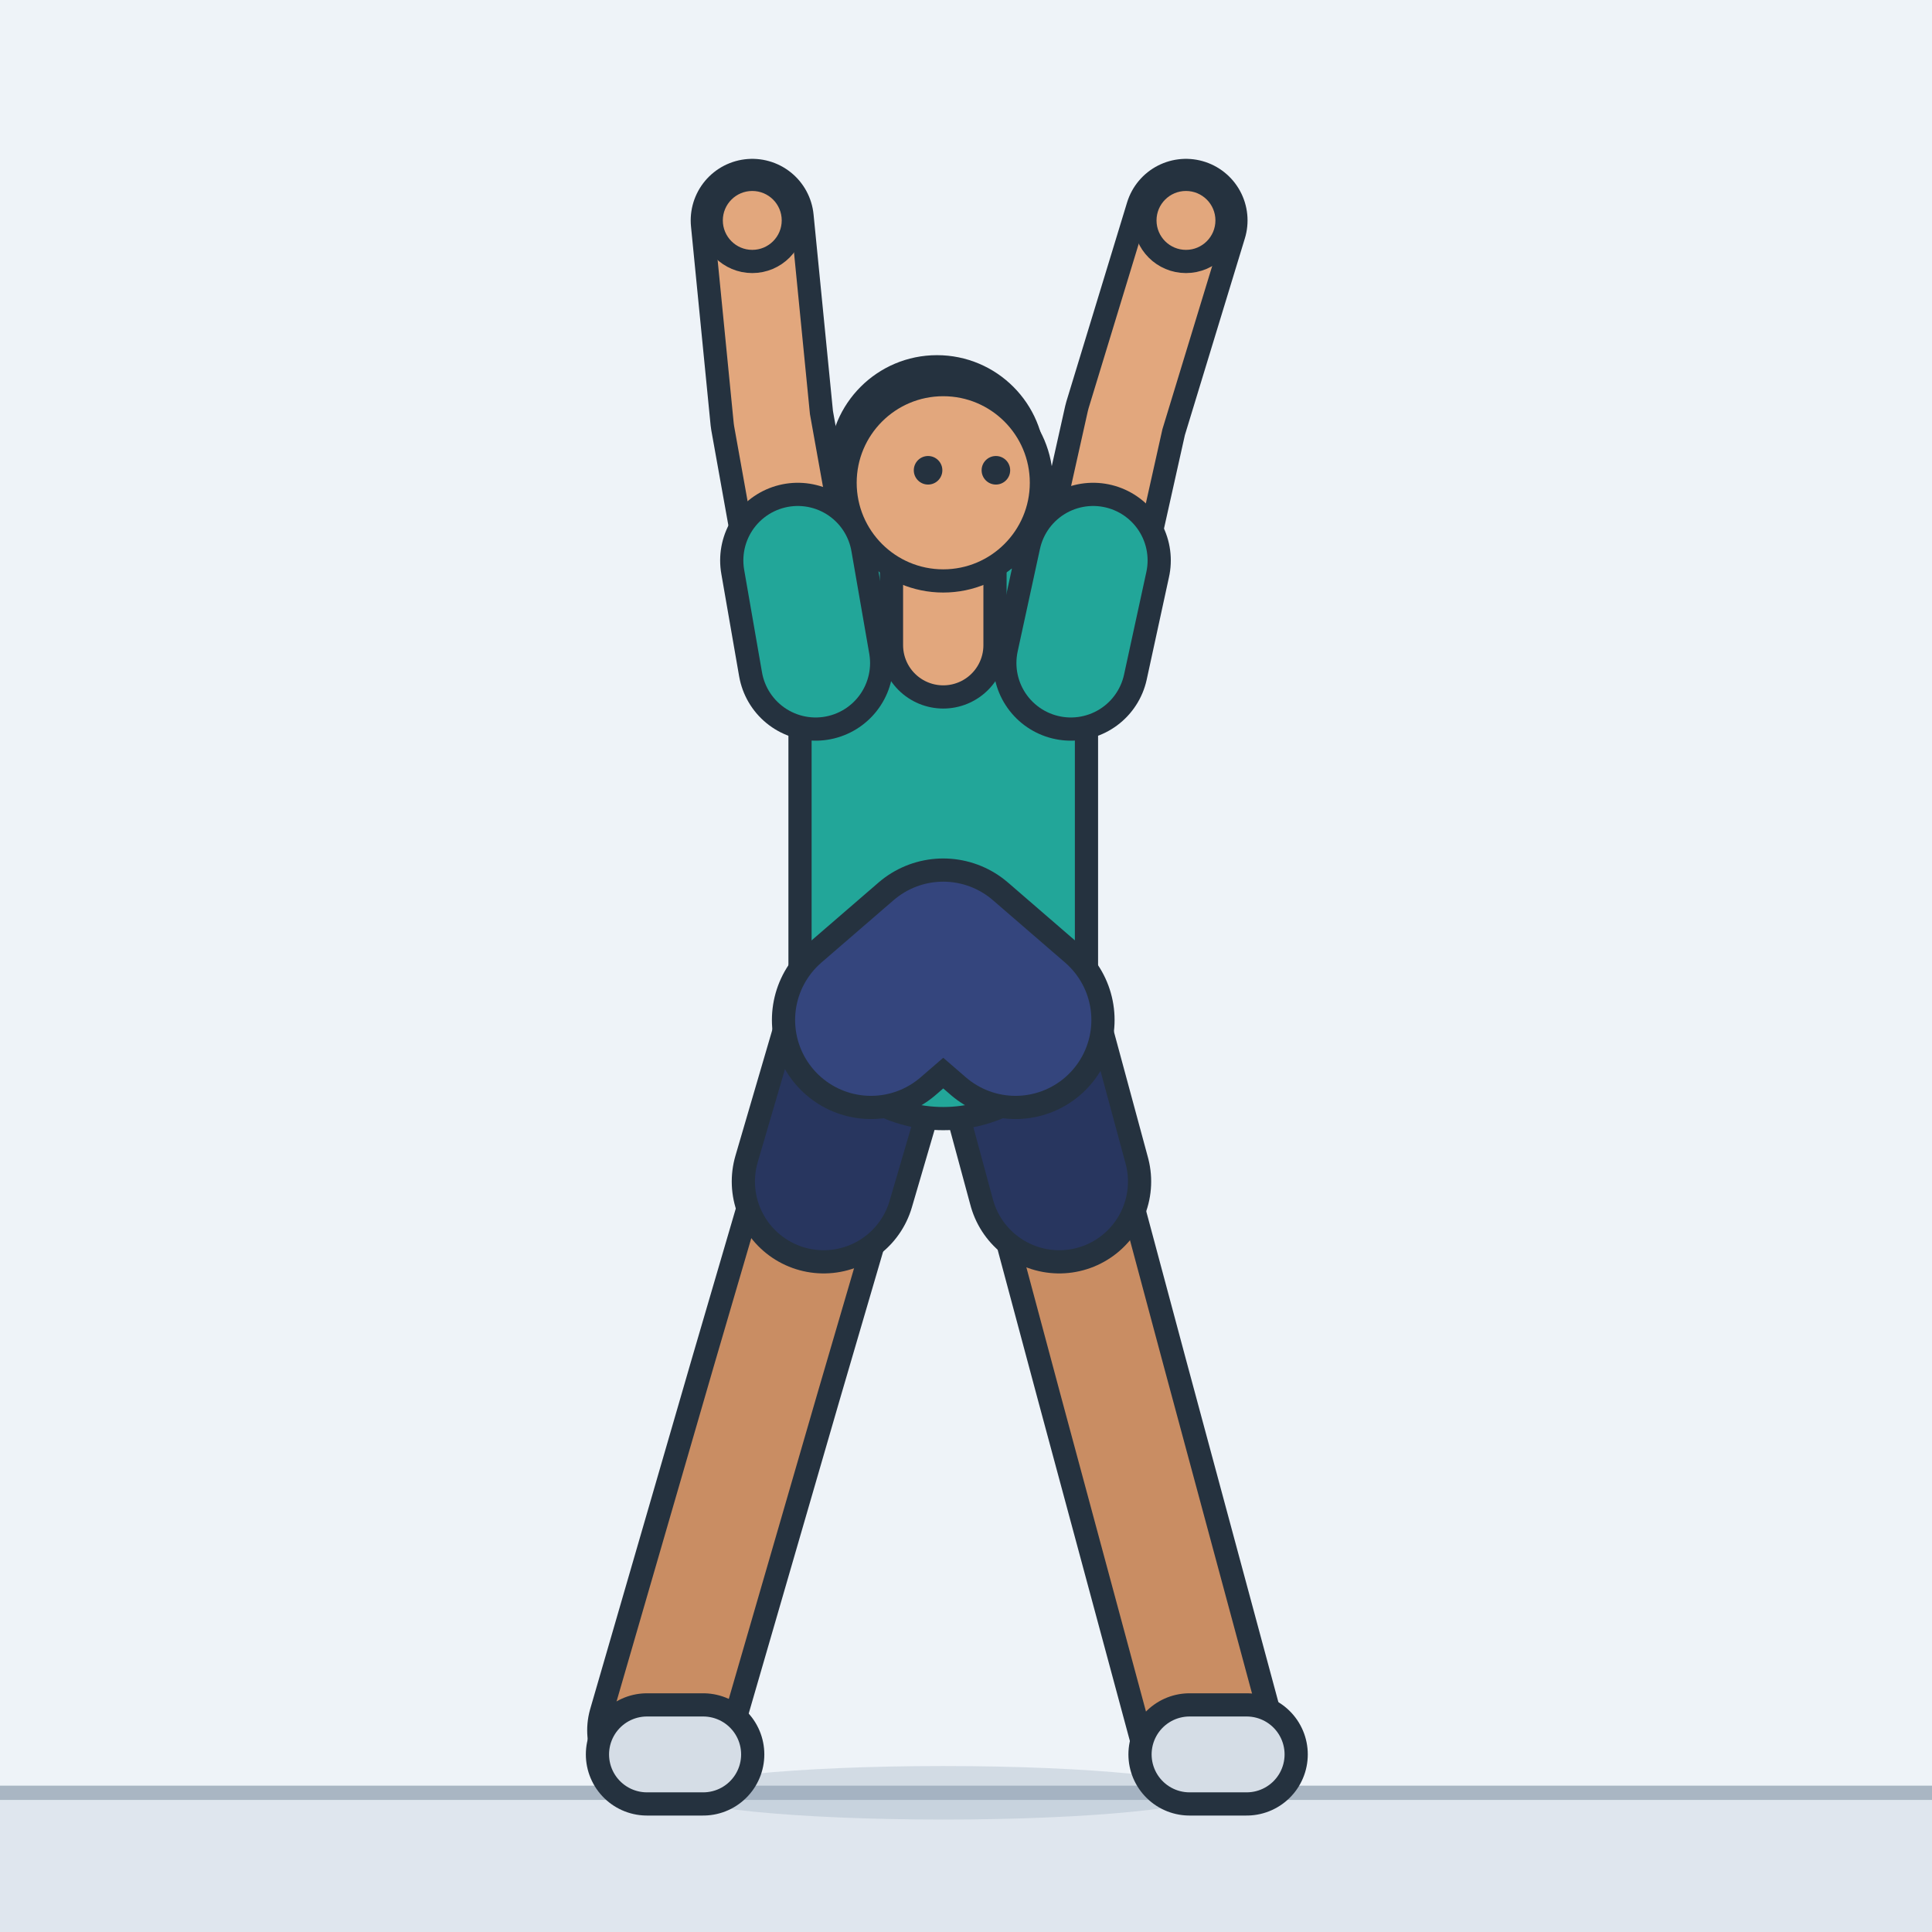
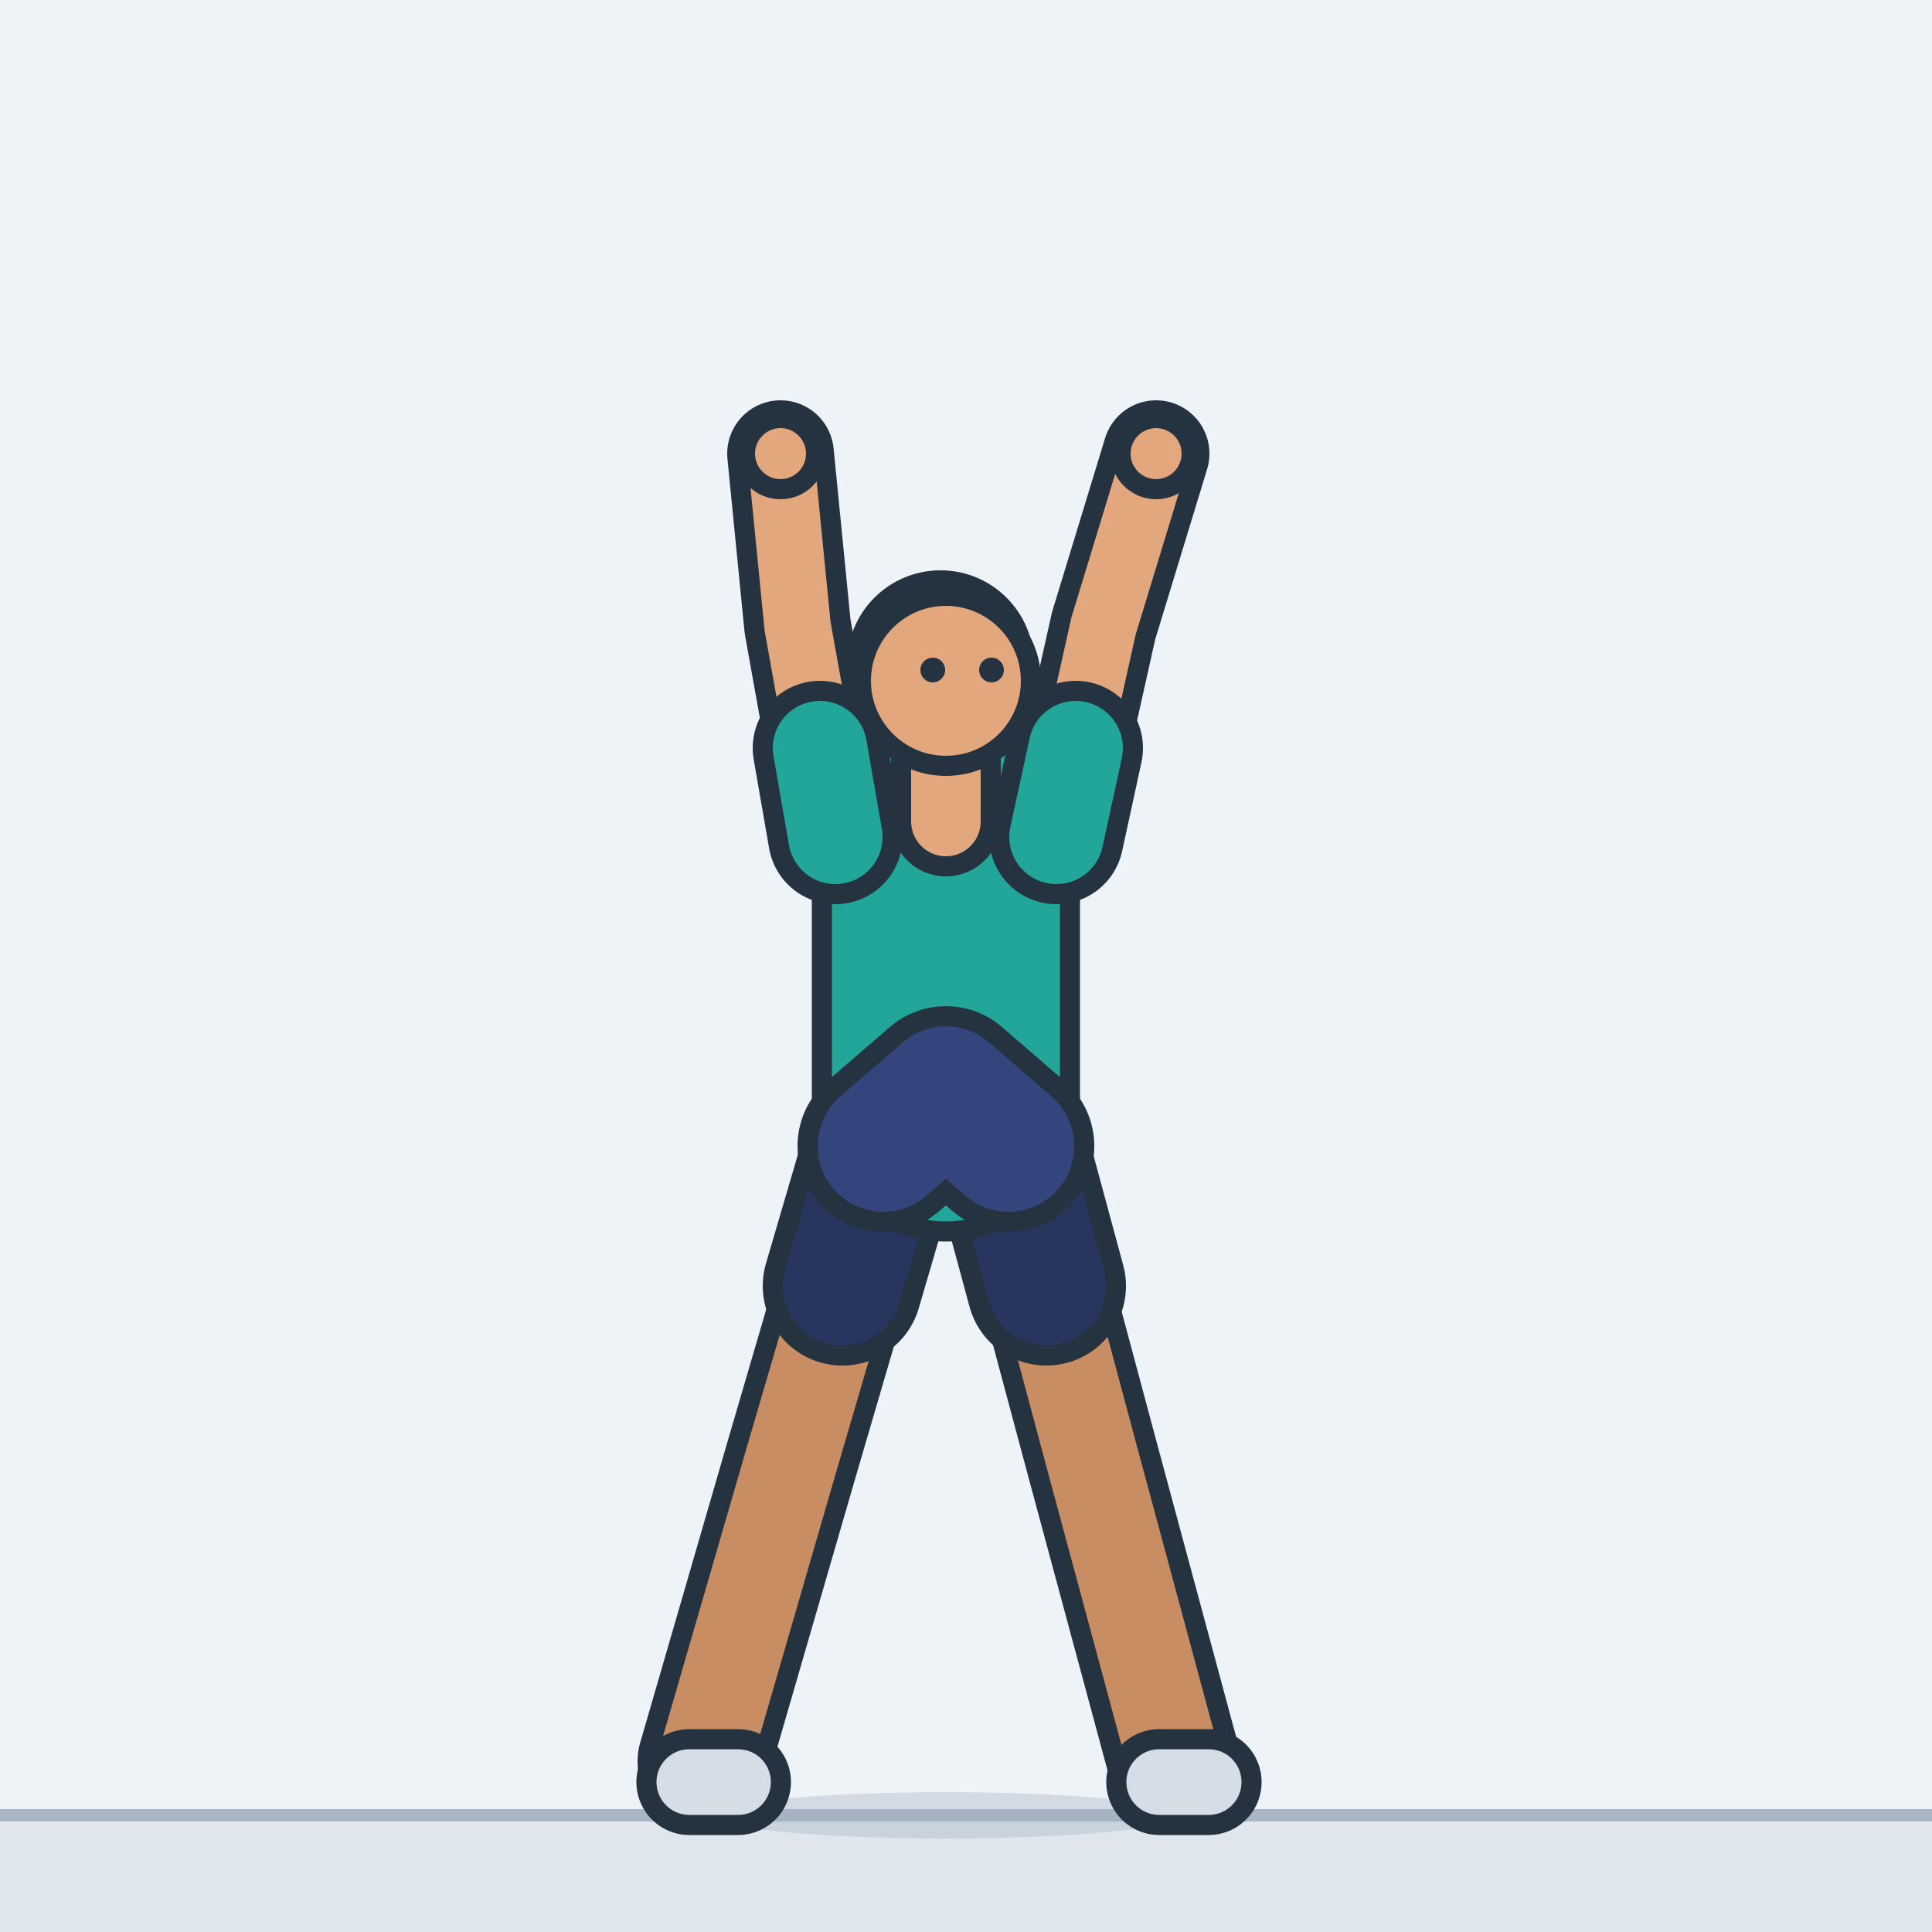
- <svg xmlns="http://www.w3.org/2000/svg" width="260" height="260" viewBox="-105.7 -200.9 216.5 216.5" role="img" aria-label="Jumping jack">
+ <svg xmlns="http://www.w3.org/2000/svg" width="260" height="260" viewBox="-122.4 -234.9 250 250" role="img" aria-label="Jumping jack">
  <style>polyline{fill:none;stroke-linecap:round;stroke-linejoin:round}</style>
-   <rect x="-105.7" y="-200.9" width="216.5" height="216.5" fill="#eef3f8" />
-   <rect x="-105.7" y="0" width="216.5" height="15.6" fill="#dfe6ee" />
-   <line x1="-105.7" y1="0" x2="110.9" y2="0" stroke="#a9b6c3" stroke-width="1.6" />
+   <rect x="-122.4" y="-234.9" width="250" height="250" fill="#eef3f8" />
  <g>
+     <rect x="-122.4" y="0" width="250" height="15.1" fill="#dfe6ee" />
+     <line x1="-122.4" y1="0" x2="127.6" y2="0" stroke="#a9b6c3" stroke-width="1.6" />
    <ellipse cx="0" cy="0" rx="30" ry="3" fill="#9fb0c0" opacity="0.35" />
    <defs>
      <polyline id="slegL" points="8.1,-86.6 18.9,-46.3 29.5,-7" />
      <polyline id="sshortsL" points="8.1,-86.6 13,-68.5" />
      <polyline id="sfootL" points="27.6,-4.3 34,-4.3" />
      <polyline id="slegR" points="-8.1,-86.6 -19.9,-46.3 -31.3,-7" />
      <polyline id="sshortsR" points="-8.1,-86.6 -13.4,-68.5" />
      <polyline id="sfootR" points="-33.2,-4.3 -26.9,-4.3" />
      <polyline id="storso" points="0,-91.6 0,-108.6 0,-124.6" />
      <polyline id="spelvis" points="8.1,-86.6 0,-93.6 -8.1,-86.6" />
      <polyline id="sarmL" points="14.3,-126.6 20.4,-153.9 27.2,-176.2" />
      <polyline id="ssleeveL" points="14.3,-126.6 16.8,-138.1" />
      <circle id="shandL" r="4.6" cx="27.2" cy="-176.2" />
      <polyline id="sarmR" points="-14.3,-126.6 -19.2,-153.9 -21.4,-176.2" />
      <polyline id="ssleeveR" points="-14.3,-126.6 -16.3,-138.1" />
      <circle id="shandR" r="4.6" cx="-21.4" cy="-176.2" />
      <polyline id="sneck" points="0,-128.6 0,-138.6" />
      <circle id="shair" r="10.8" cx="-0.7" cy="-149" />
      <circle id="shead" r="11" cx="0" cy="-146.8" />
      <circle id="seyeR" r="1.6" cx="-1.7" cy="-148.2" />
      <circle id="seyeL" r="1.6" cx="5.9" cy="-148.2" />
    </defs>
    <use href="#slegL" stroke="#25323f" stroke-width="17.2" />
    <use href="#slegL" stroke="#c98d63" stroke-width="12" />
    <use href="#sshortsL" stroke="#25323f" stroke-width="20.6" />
    <use href="#sshortsL" stroke="#28365f" stroke-width="15.4" />
    <use href="#sfootL" stroke="#25323f" stroke-width="13.7" />
    <use href="#sfootL" stroke="#d5dde6" stroke-width="8.5" />
    <use href="#slegR" stroke="#25323f" stroke-width="17.2" />
    <use href="#slegR" stroke="#c98d63" stroke-width="12" />
    <use href="#sshortsR" stroke="#25323f" stroke-width="20.6" />
    <use href="#sshortsR" stroke="#28365f" stroke-width="15.4" />
    <use href="#sfootR" stroke="#25323f" stroke-width="13.7" />
    <use href="#sfootR" stroke="#d5dde6" stroke-width="8.5" />
    <use href="#storso" stroke="#25323f" stroke-width="34.7" />
    <use href="#storso" stroke="#22a699" stroke-width="29.5" />
    <use href="#spelvis" stroke="#25323f" stroke-width="22.2" />
    <use href="#spelvis" stroke="#34457d" stroke-width="17" />
    <use href="#sarmL" stroke="#25323f" stroke-width="13.8" />
    <use href="#sarmL" stroke="#e2a77d" stroke-width="8.6" />
    <use href="#ssleeveL" stroke="#25323f" stroke-width="17.4" />
    <use href="#ssleeveL" stroke="#22a699" stroke-width="12.2" />
    <use href="#shandL" fill="#e2a77d" stroke="#25323f" stroke-width="2.6" />
    <use href="#sarmR" stroke="#25323f" stroke-width="13.8" />
    <use href="#sarmR" stroke="#e2a77d" stroke-width="8.6" />
    <use href="#ssleeveR" stroke="#25323f" stroke-width="17.4" />
    <use href="#ssleeveR" stroke="#22a699" stroke-width="12.2" />
    <use href="#shandR" fill="#e2a77d" stroke="#25323f" stroke-width="2.6" />
    <use href="#sneck" stroke="#25323f" stroke-width="14.2" />
    <use href="#sneck" stroke="#e2a77d" stroke-width="9" />
    <use href="#shair" fill="#3a2a22" stroke="#25323f" stroke-width="2.6" />
    <use href="#shead" fill="#e2a77d" stroke="#25323f" stroke-width="2.6" />
    <use href="#seyeR" fill="#25323f" />
    <use href="#seyeL" fill="#25323f" />
  </g>
</svg>
